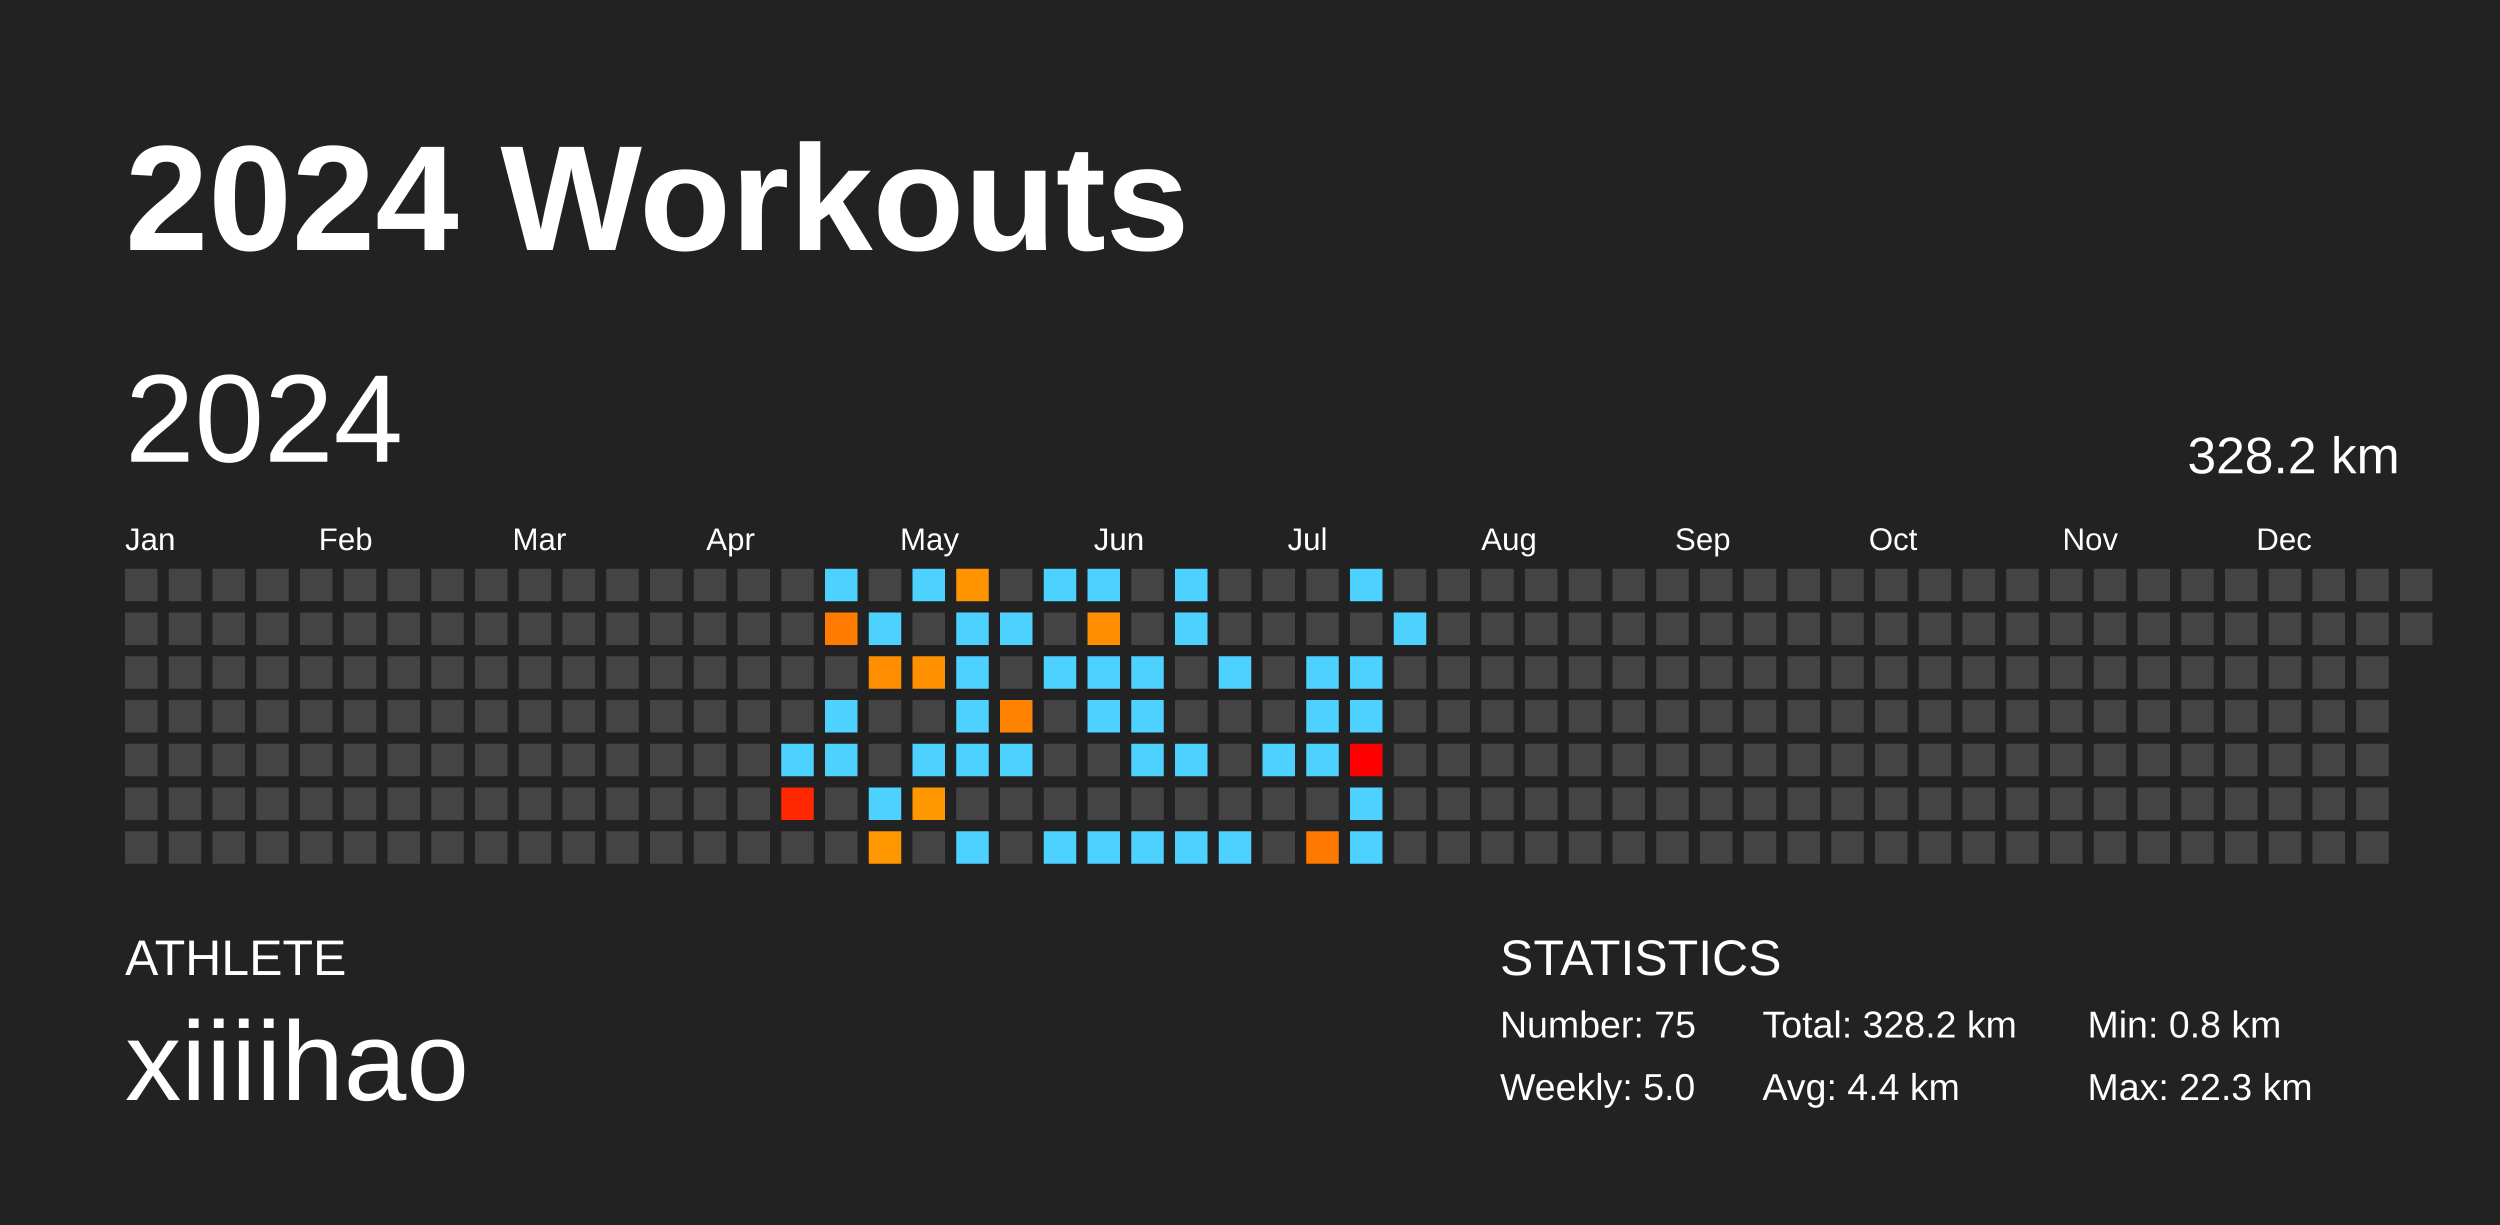
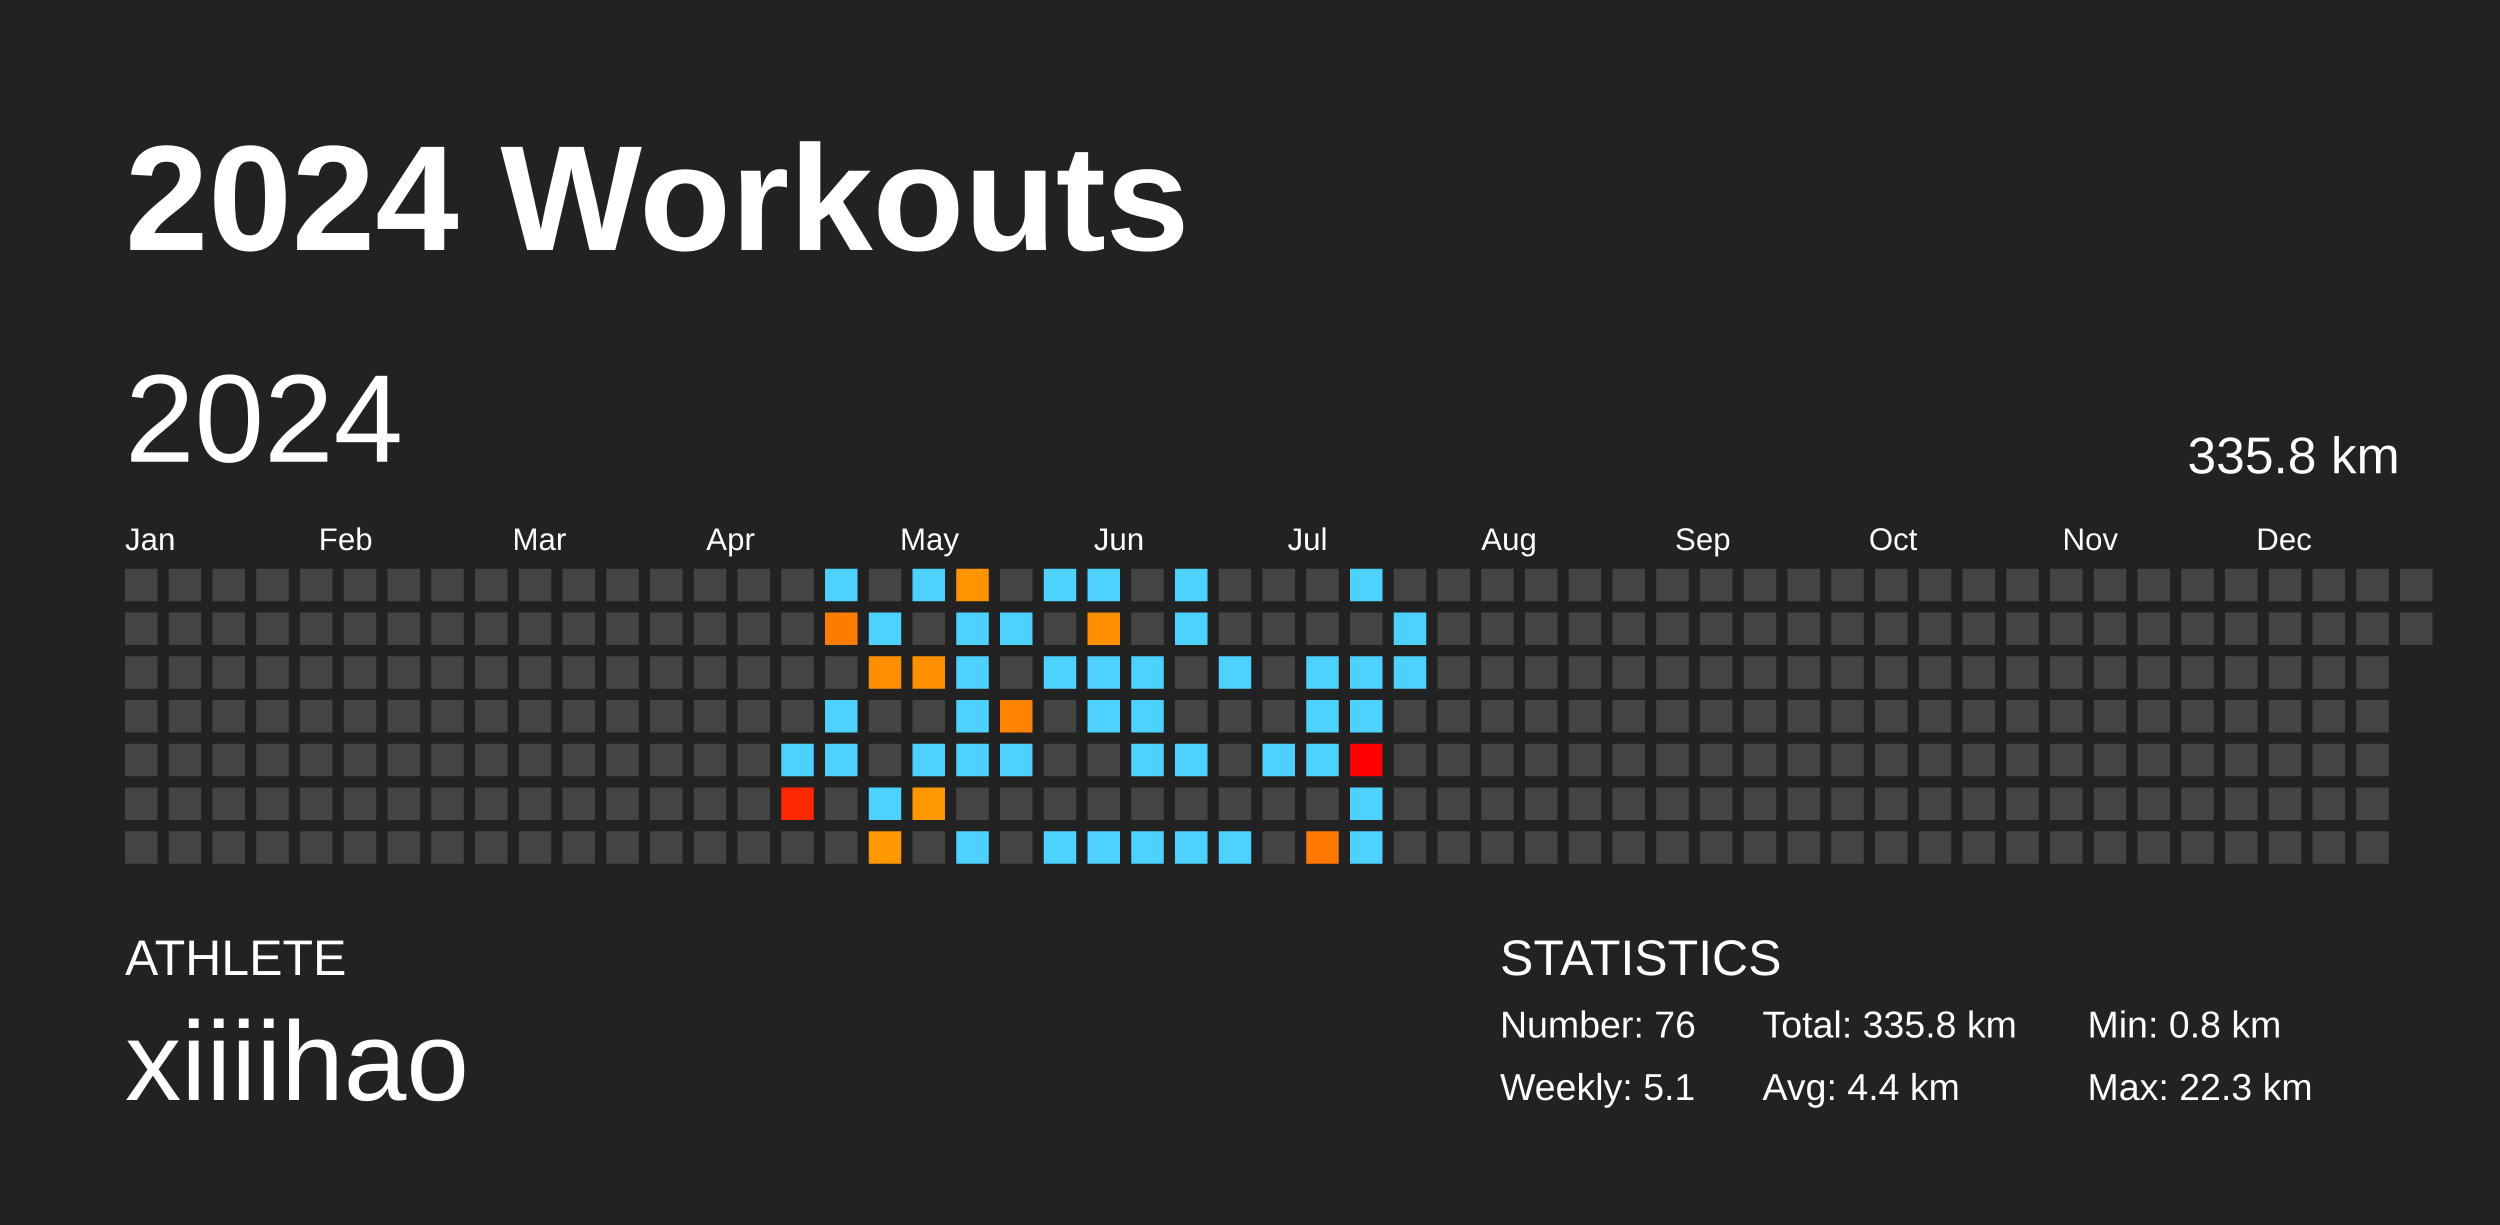
<svg xmlns="http://www.w3.org/2000/svg" baseProfile="full" height="98mm" version="1.1" viewBox="0,0,200,98" width="200mm">
  <defs />
  <rect fill="#222222" height="98" width="200" x="0" y="0" />
  <text fill="#FFFFFF" style="font-size:12px; font-family:Arial; font-weight:bold;" x="10" y="20">2024 Workouts</text>
  <text fill="#FFFFFF" style="font-size:4px; font-family:Arial" x="10" y="78">ATHLETE</text>
  <text fill="#FFFFFF" style="font-size:9px; font-family:Arial" x="10" y="88">xiiiihao</text>
  <text fill="#FFFFFF" style="font-size:4px; font-family:Arial" x="120" y="78">STATISTICS</text>
-   <text fill="#FFFFFF" style="font-size:3px; font-family:Arial" x="120" y="83">Number: 75</text>
-   <text fill="#FFFFFF" style="font-size:3px; font-family:Arial" x="120" y="88">Weekly: 5.0</text>
-   <text fill="#FFFFFF" style="font-size:3px; font-family:Arial" x="141" y="83">Total: 328.2 km</text>
+   <text fill="#FFFFFF" style="font-size:3px; font-family:Arial" x="120" y="83">Number: 76</text>
+   <text fill="#FFFFFF" style="font-size:3px; font-family:Arial" x="120" y="88">Weekly: 5.1</text>
+   <text fill="#FFFFFF" style="font-size:3px; font-family:Arial" x="141" y="83">Total: 335.8 km</text>
  <text fill="#FFFFFF" style="font-size:3px; font-family:Arial" x="141" y="88">Avg: 4.4 km</text>
  <text fill="#FFFFFF" style="font-size:3px; font-family:Arial" x="167" y="83">Min: 0.8 km</text>
  <text fill="#FFFFFF" style="font-size:3px; font-family:Arial" x="167" y="88">Max: 22.3 km</text>
  <text dominant-baseline="hanging" fill="#FFFFFF" style="font-size:10.0px; font-family:Arial;" x="10" y="30">2024</text>
-   <text dominant-baseline="hanging" fill="#FFFFFF" style="font-size:4.125px; font-family:Arial;" x="175" y="35">328.2 km</text>
+   <text dominant-baseline="hanging" fill="#FFFFFF" style="font-size:4.125px; font-family:Arial;" x="175" y="35">335.8 km</text>
  <text fill="#FFFFFF" style="font-size:2.5px; font-family:Arial" x="10.0" y="44">Jan</text>
  <text fill="#FFFFFF" style="font-size:2.5px; font-family:Arial" x="25.5" y="44">Feb</text>
  <text fill="#FFFFFF" style="font-size:2.5px; font-family:Arial" x="41.0" y="44">Mar</text>
  <text fill="#FFFFFF" style="font-size:2.5px; font-family:Arial" x="56.5" y="44">Apr</text>
  <text fill="#FFFFFF" style="font-size:2.5px; font-family:Arial" x="72.0" y="44">May</text>
  <text fill="#FFFFFF" style="font-size:2.5px; font-family:Arial" x="87.5" y="44">Jun</text>
  <text fill="#FFFFFF" style="font-size:2.5px; font-family:Arial" x="103.0" y="44">Jul</text>
  <text fill="#FFFFFF" style="font-size:2.5px; font-family:Arial" x="118.5" y="44">Aug</text>
  <text fill="#FFFFFF" style="font-size:2.5px; font-family:Arial" x="134.0" y="44">Sep</text>
  <text fill="#FFFFFF" style="font-size:2.5px; font-family:Arial" x="149.5" y="44">Oct</text>
  <text fill="#FFFFFF" style="font-size:2.5px; font-family:Arial" x="165.0" y="44">Nov</text>
  <text fill="#FFFFFF" style="font-size:2.5px; font-family:Arial" x="180.5" y="44">Dec</text>
  <rect fill="#444444" height="2.6" width="2.6" x="10.0" y="45.5" />
  <rect fill="#444444" height="2.6" width="2.6" x="10.0" y="49.0" />
  <rect fill="#444444" height="2.6" width="2.6" x="10.0" y="52.5" />
  <rect fill="#444444" height="2.6" width="2.6" x="10.0" y="56.0" />
  <rect fill="#444444" height="2.6" width="2.6" x="10.0" y="59.5" />
  <rect fill="#444444" height="2.6" width="2.6" x="10.0" y="63.0" />
  <rect fill="#444444" height="2.6" width="2.6" x="10.0" y="66.5" />
  <rect fill="#444444" height="2.6" width="2.6" x="13.5" y="45.5" />
  <rect fill="#444444" height="2.6" width="2.6" x="13.5" y="49.0" />
  <rect fill="#444444" height="2.6" width="2.6" x="13.5" y="52.5" />
  <rect fill="#444444" height="2.6" width="2.6" x="13.5" y="56.0" />
  <rect fill="#444444" height="2.6" width="2.6" x="13.5" y="59.5" />
  <rect fill="#444444" height="2.6" width="2.6" x="13.5" y="63.0" />
  <rect fill="#444444" height="2.6" width="2.6" x="13.5" y="66.5" />
  <rect fill="#444444" height="2.6" width="2.6" x="17.0" y="45.5" />
  <rect fill="#444444" height="2.6" width="2.6" x="17.0" y="49.0" />
  <rect fill="#444444" height="2.6" width="2.6" x="17.0" y="52.5" />
  <rect fill="#444444" height="2.6" width="2.6" x="17.0" y="56.0" />
  <rect fill="#444444" height="2.6" width="2.6" x="17.0" y="59.5" />
  <rect fill="#444444" height="2.6" width="2.6" x="17.0" y="63.0" />
  <rect fill="#444444" height="2.6" width="2.6" x="17.0" y="66.5" />
  <rect fill="#444444" height="2.6" width="2.6" x="20.5" y="45.5" />
  <rect fill="#444444" height="2.6" width="2.6" x="20.5" y="49.0" />
  <rect fill="#444444" height="2.6" width="2.6" x="20.5" y="52.5" />
  <rect fill="#444444" height="2.6" width="2.6" x="20.5" y="56.0" />
  <rect fill="#444444" height="2.6" width="2.6" x="20.5" y="59.5" />
  <rect fill="#444444" height="2.6" width="2.6" x="20.5" y="63.0" />
  <rect fill="#444444" height="2.6" width="2.6" x="20.5" y="66.5" />
  <rect fill="#444444" height="2.6" width="2.6" x="24.0" y="45.5" />
  <rect fill="#444444" height="2.6" width="2.6" x="24.0" y="49.0" />
  <rect fill="#444444" height="2.6" width="2.6" x="24.0" y="52.5" />
  <rect fill="#444444" height="2.6" width="2.6" x="24.0" y="56.0" />
  <rect fill="#444444" height="2.6" width="2.6" x="24.0" y="59.5" />
  <rect fill="#444444" height="2.6" width="2.6" x="24.0" y="63.0" />
  <rect fill="#444444" height="2.6" width="2.6" x="24.0" y="66.5" />
  <rect fill="#444444" height="2.6" width="2.6" x="27.5" y="45.5" />
  <rect fill="#444444" height="2.6" width="2.6" x="27.5" y="49.0" />
  <rect fill="#444444" height="2.6" width="2.6" x="27.5" y="52.5" />
  <rect fill="#444444" height="2.6" width="2.6" x="27.5" y="56.0" />
  <rect fill="#444444" height="2.6" width="2.6" x="27.5" y="59.5" />
  <rect fill="#444444" height="2.6" width="2.6" x="27.5" y="63.0" />
  <rect fill="#444444" height="2.6" width="2.6" x="27.5" y="66.5" />
  <rect fill="#444444" height="2.6" width="2.6" x="31.0" y="45.5" />
  <rect fill="#444444" height="2.6" width="2.6" x="31.0" y="49.0" />
  <rect fill="#444444" height="2.6" width="2.6" x="31.0" y="52.5" />
  <rect fill="#444444" height="2.6" width="2.6" x="31.0" y="56.0" />
  <rect fill="#444444" height="2.6" width="2.6" x="31.0" y="59.5" />
  <rect fill="#444444" height="2.6" width="2.6" x="31.0" y="63.0" />
  <rect fill="#444444" height="2.6" width="2.6" x="31.0" y="66.5" />
  <rect fill="#444444" height="2.6" width="2.6" x="34.5" y="45.5" />
  <rect fill="#444444" height="2.6" width="2.6" x="34.5" y="49.0" />
  <rect fill="#444444" height="2.6" width="2.6" x="34.5" y="52.5" />
  <rect fill="#444444" height="2.6" width="2.6" x="34.5" y="56.0" />
  <rect fill="#444444" height="2.6" width="2.6" x="34.5" y="59.5" />
  <rect fill="#444444" height="2.6" width="2.6" x="34.5" y="63.0" />
  <rect fill="#444444" height="2.6" width="2.6" x="34.5" y="66.5" />
  <rect fill="#444444" height="2.6" width="2.6" x="38.0" y="45.5" />
  <rect fill="#444444" height="2.6" width="2.6" x="38.0" y="49.0" />
  <rect fill="#444444" height="2.6" width="2.6" x="38.0" y="52.5" />
  <rect fill="#444444" height="2.6" width="2.6" x="38.0" y="56.0" />
  <rect fill="#444444" height="2.6" width="2.6" x="38.0" y="59.5" />
  <rect fill="#444444" height="2.6" width="2.6" x="38.0" y="63.0" />
  <rect fill="#444444" height="2.6" width="2.6" x="38.0" y="66.5" />
  <rect fill="#444444" height="2.6" width="2.6" x="41.5" y="45.5" />
  <rect fill="#444444" height="2.6" width="2.6" x="41.5" y="49.0" />
  <rect fill="#444444" height="2.6" width="2.6" x="41.5" y="52.5" />
  <rect fill="#444444" height="2.6" width="2.6" x="41.5" y="56.0" />
  <rect fill="#444444" height="2.6" width="2.6" x="41.5" y="59.5" />
  <rect fill="#444444" height="2.6" width="2.6" x="41.5" y="63.0" />
  <rect fill="#444444" height="2.6" width="2.6" x="41.5" y="66.5" />
  <rect fill="#444444" height="2.6" width="2.6" x="45.0" y="45.5" />
  <rect fill="#444444" height="2.6" width="2.6" x="45.0" y="49.0" />
  <rect fill="#444444" height="2.6" width="2.6" x="45.0" y="52.5" />
  <rect fill="#444444" height="2.6" width="2.6" x="45.0" y="56.0" />
  <rect fill="#444444" height="2.6" width="2.6" x="45.0" y="59.5" />
  <rect fill="#444444" height="2.6" width="2.6" x="45.0" y="63.0" />
  <rect fill="#444444" height="2.6" width="2.6" x="45.0" y="66.5" />
  <rect fill="#444444" height="2.6" width="2.6" x="48.5" y="45.5" />
  <rect fill="#444444" height="2.6" width="2.6" x="48.5" y="49.0" />
  <rect fill="#444444" height="2.6" width="2.6" x="48.5" y="52.5" />
  <rect fill="#444444" height="2.6" width="2.6" x="48.5" y="56.0" />
  <rect fill="#444444" height="2.6" width="2.6" x="48.5" y="59.5" />
  <rect fill="#444444" height="2.6" width="2.6" x="48.5" y="63.0" />
  <rect fill="#444444" height="2.6" width="2.6" x="48.5" y="66.5" />
  <rect fill="#444444" height="2.6" width="2.6" x="52.0" y="45.5" />
  <rect fill="#444444" height="2.6" width="2.6" x="52.0" y="49.0" />
  <rect fill="#444444" height="2.6" width="2.6" x="52.0" y="52.5" />
  <rect fill="#444444" height="2.6" width="2.6" x="52.0" y="56.0" />
  <rect fill="#444444" height="2.6" width="2.6" x="52.0" y="59.5" />
  <rect fill="#444444" height="2.6" width="2.6" x="52.0" y="63.0" />
  <rect fill="#444444" height="2.6" width="2.6" x="52.0" y="66.5" />
  <rect fill="#444444" height="2.6" width="2.6" x="55.5" y="45.5" />
  <rect fill="#444444" height="2.6" width="2.6" x="55.5" y="49.0" />
  <rect fill="#444444" height="2.6" width="2.6" x="55.5" y="52.5" />
  <rect fill="#444444" height="2.6" width="2.6" x="55.5" y="56.0" />
  <rect fill="#444444" height="2.6" width="2.6" x="55.5" y="59.5" />
  <rect fill="#444444" height="2.6" width="2.6" x="55.5" y="63.0" />
  <rect fill="#444444" height="2.6" width="2.6" x="55.5" y="66.5" />
  <rect fill="#444444" height="2.6" width="2.6" x="59.0" y="45.5" />
  <rect fill="#444444" height="2.6" width="2.6" x="59.0" y="49.0" />
  <rect fill="#444444" height="2.6" width="2.6" x="59.0" y="52.5" />
  <rect fill="#444444" height="2.6" width="2.6" x="59.0" y="56.0" />
  <rect fill="#444444" height="2.6" width="2.6" x="59.0" y="59.5" />
  <rect fill="#444444" height="2.6" width="2.6" x="59.0" y="63.0" />
  <rect fill="#444444" height="2.6" width="2.6" x="59.0" y="66.5" />
  <rect fill="#444444" height="2.6" width="2.6" x="62.5" y="45.5" />
  <rect fill="#444444" height="2.6" width="2.6" x="62.5" y="49.0" />
  <rect fill="#444444" height="2.6" width="2.6" x="62.5" y="52.5" />
  <rect fill="#444444" height="2.6" width="2.6" x="62.5" y="56.0" />
  <rect fill="#4dd2ff" height="2.6" width="2.6" x="62.5" y="59.5" />
  <rect fill="#ff2800" height="2.6" width="2.6" x="62.5" y="63.0" />
  <rect fill="#444444" height="2.6" width="2.6" x="62.5" y="66.5" />
  <rect fill="#4dd2ff" height="2.6" width="2.6" x="66.0" y="45.5" />
  <rect fill="#ff7c00" height="2.6" width="2.6" x="66.0" y="49.0" />
  <rect fill="#444444" height="2.6" width="2.6" x="66.0" y="52.5" />
  <rect fill="#4dd2ff" height="2.6" width="2.6" x="66.0" y="56.0" />
  <rect fill="#4dd2ff" height="2.6" width="2.6" x="66.0" y="59.5" />
  <rect fill="#444444" height="2.6" width="2.6" x="66.0" y="63.0" />
  <rect fill="#444444" height="2.6" width="2.6" x="66.0" y="66.5" />
  <rect fill="#444444" height="2.6" width="2.6" x="69.5" y="45.5" />
  <rect fill="#4dd2ff" height="2.6" width="2.6" x="69.5" y="49.0" />
  <rect fill="#ff8f00" height="2.6" width="2.6" x="69.5" y="52.5" />
  <rect fill="#444444" height="2.6" width="2.6" x="69.5" y="56.0" />
  <rect fill="#444444" height="2.6" width="2.6" x="69.5" y="59.5" />
  <rect fill="#4dd2ff" height="2.6" width="2.6" x="69.5" y="63.0" />
  <rect fill="#ff9700" height="2.6" width="2.6" x="69.5" y="66.5" />
  <rect fill="#4dd2ff" height="2.6" width="2.6" x="73.0" y="45.5" />
  <rect fill="#444444" height="2.6" width="2.6" x="73.0" y="49.0" />
  <rect fill="#ff9100" height="2.6" width="2.6" x="73.0" y="52.5" />
  <rect fill="#444444" height="2.6" width="2.6" x="73.0" y="56.0" />
  <rect fill="#4dd2ff" height="2.6" width="2.6" x="73.0" y="59.5" />
  <rect fill="#ff9700" height="2.6" width="2.6" x="73.0" y="63.0" />
  <rect fill="#444444" height="2.6" width="2.6" x="73.0" y="66.5" />
  <rect fill="#ff9400" height="2.6" width="2.6" x="76.5" y="45.5" />
  <rect fill="#4dd2ff" height="2.6" width="2.6" x="76.5" y="49.0" />
  <rect fill="#4dd2ff" height="2.6" width="2.6" x="76.5" y="52.5" />
  <rect fill="#4dd2ff" height="2.6" width="2.6" x="76.5" y="56.0" />
  <rect fill="#4dd2ff" height="2.6" width="2.6" x="76.5" y="59.5" />
  <rect fill="#444444" height="2.6" width="2.6" x="76.5" y="63.0" />
  <rect fill="#4dd2ff" height="2.6" width="2.6" x="76.5" y="66.5" />
  <rect fill="#444444" height="2.6" width="2.6" x="80.0" y="45.5" />
  <rect fill="#4dd2ff" height="2.6" width="2.6" x="80.0" y="49.0" />
  <rect fill="#444444" height="2.6" width="2.6" x="80.0" y="52.5" />
  <rect fill="#ff8300" height="2.6" width="2.6" x="80.0" y="56.0" />
  <rect fill="#4dd2ff" height="2.6" width="2.6" x="80.0" y="59.5" />
  <rect fill="#444444" height="2.6" width="2.6" x="80.0" y="63.0" />
  <rect fill="#444444" height="2.6" width="2.6" x="80.0" y="66.5" />
  <rect fill="#4dd2ff" height="2.6" width="2.6" x="83.5" y="45.5" />
  <rect fill="#444444" height="2.6" width="2.6" x="83.5" y="49.0" />
  <rect fill="#4dd2ff" height="2.6" width="2.6" x="83.5" y="52.5" />
  <rect fill="#444444" height="2.6" width="2.6" x="83.5" y="56.0" />
  <rect fill="#444444" height="2.6" width="2.6" x="83.5" y="59.5" />
  <rect fill="#444444" height="2.6" width="2.6" x="83.5" y="63.0" />
  <rect fill="#4dd2ff" height="2.6" width="2.6" x="83.5" y="66.5" />
  <rect fill="#4dd2ff" height="2.6" width="2.6" x="87.0" y="45.5" />
  <rect fill="#ff8f00" height="2.6" width="2.6" x="87.0" y="49.0" />
  <rect fill="#4dd2ff" height="2.6" width="2.6" x="87.0" y="52.5" />
  <rect fill="#4dd2ff" height="2.6" width="2.6" x="87.0" y="56.0" />
  <rect fill="#444444" height="2.6" width="2.6" x="87.0" y="59.5" />
  <rect fill="#444444" height="2.6" width="2.6" x="87.0" y="63.0" />
  <rect fill="#4dd2ff" height="2.6" width="2.6" x="87.0" y="66.5" />
  <rect fill="#444444" height="2.6" width="2.6" x="90.5" y="45.5" />
  <rect fill="#444444" height="2.6" width="2.6" x="90.5" y="49.0" />
  <rect fill="#4dd2ff" height="2.6" width="2.6" x="90.5" y="52.5" />
  <rect fill="#4dd2ff" height="2.6" width="2.6" x="90.5" y="56.0" />
  <rect fill="#4dd2ff" height="2.6" width="2.6" x="90.5" y="59.5" />
  <rect fill="#444444" height="2.6" width="2.6" x="90.5" y="63.0" />
  <rect fill="#4dd2ff" height="2.6" width="2.6" x="90.5" y="66.5" />
  <rect fill="#4dd2ff" height="2.6" width="2.6" x="94.0" y="45.5" />
  <rect fill="#4dd2ff" height="2.6" width="2.6" x="94.0" y="49.0" />
  <rect fill="#444444" height="2.6" width="2.6" x="94.0" y="52.5" />
  <rect fill="#444444" height="2.6" width="2.6" x="94.0" y="56.0" />
  <rect fill="#4dd2ff" height="2.6" width="2.6" x="94.0" y="59.5" />
  <rect fill="#444444" height="2.6" width="2.6" x="94.0" y="63.0" />
  <rect fill="#4dd2ff" height="2.6" width="2.6" x="94.0" y="66.5" />
  <rect fill="#444444" height="2.6" width="2.6" x="97.5" y="45.5" />
  <rect fill="#444444" height="2.6" width="2.6" x="97.5" y="49.0" />
  <rect fill="#4dd2ff" height="2.6" width="2.6" x="97.5" y="52.5" />
  <rect fill="#444444" height="2.6" width="2.6" x="97.5" y="56.0" />
  <rect fill="#444444" height="2.6" width="2.6" x="97.5" y="59.5" />
  <rect fill="#444444" height="2.6" width="2.6" x="97.5" y="63.0" />
  <rect fill="#4dd2ff" height="2.6" width="2.6" x="97.5" y="66.5" />
  <rect fill="#444444" height="2.6" width="2.6" x="101.0" y="45.5" />
  <rect fill="#444444" height="2.6" width="2.6" x="101.0" y="49.0" />
  <rect fill="#444444" height="2.6" width="2.6" x="101.0" y="52.5" />
  <rect fill="#444444" height="2.6" width="2.6" x="101.0" y="56.0" />
  <rect fill="#4dd2ff" height="2.6" width="2.6" x="101.0" y="59.5" />
  <rect fill="#444444" height="2.6" width="2.6" x="101.0" y="63.0" />
  <rect fill="#444444" height="2.6" width="2.6" x="101.0" y="66.5" />
  <rect fill="#444444" height="2.6" width="2.6" x="104.5" y="45.5" />
  <rect fill="#444444" height="2.6" width="2.6" x="104.5" y="49.0" />
  <rect fill="#4dd2ff" height="2.6" width="2.6" x="104.5" y="52.5" />
  <rect fill="#4dd2ff" height="2.6" width="2.6" x="104.5" y="56.0" />
  <rect fill="#4dd2ff" height="2.6" width="2.6" x="104.5" y="59.5" />
  <rect fill="#444444" height="2.6" width="2.6" x="104.5" y="63.0" />
  <rect fill="#ff7800" height="2.6" width="2.6" x="104.5" y="66.5" />
  <rect fill="#4dd2ff" height="2.6" width="2.6" x="108.0" y="45.5" />
  <rect fill="#444444" height="2.6" width="2.6" x="108.0" y="49.0" />
  <rect fill="#4dd2ff" height="2.6" width="2.6" x="108.0" y="52.5" />
  <rect fill="#4dd2ff" height="2.6" width="2.6" x="108.0" y="56.0" />
  <rect fill="red" height="2.6" width="2.6" x="108.0" y="59.5" />
  <rect fill="#4dd2ff" height="2.6" width="2.6" x="108.0" y="63.0" />
  <rect fill="#4dd2ff" height="2.6" width="2.6" x="108.0" y="66.5" />
  <rect fill="#444444" height="2.6" width="2.6" x="111.5" y="45.5" />
  <rect fill="#4dd2ff" height="2.6" width="2.6" x="111.5" y="49.0" />
-   <rect fill="#444444" height="2.6" width="2.6" x="111.5" y="52.5" />
+   <rect fill="#4dd2ff" height="2.6" width="2.6" x="111.5" y="52.5" />
  <rect fill="#444444" height="2.6" width="2.6" x="111.5" y="56.0" />
  <rect fill="#444444" height="2.6" width="2.6" x="111.5" y="59.5" />
  <rect fill="#444444" height="2.6" width="2.6" x="111.5" y="63.0" />
  <rect fill="#444444" height="2.6" width="2.6" x="111.5" y="66.5" />
  <rect fill="#444444" height="2.6" width="2.6" x="115.0" y="45.5" />
  <rect fill="#444444" height="2.6" width="2.6" x="115.0" y="49.0" />
  <rect fill="#444444" height="2.6" width="2.6" x="115.0" y="52.5" />
  <rect fill="#444444" height="2.6" width="2.6" x="115.0" y="56.0" />
  <rect fill="#444444" height="2.6" width="2.6" x="115.0" y="59.5" />
  <rect fill="#444444" height="2.6" width="2.6" x="115.0" y="63.0" />
  <rect fill="#444444" height="2.6" width="2.6" x="115.0" y="66.5" />
  <rect fill="#444444" height="2.6" width="2.6" x="118.5" y="45.5" />
  <rect fill="#444444" height="2.6" width="2.6" x="118.5" y="49.0" />
  <rect fill="#444444" height="2.6" width="2.6" x="118.5" y="52.5" />
  <rect fill="#444444" height="2.6" width="2.6" x="118.5" y="56.0" />
  <rect fill="#444444" height="2.6" width="2.6" x="118.5" y="59.5" />
  <rect fill="#444444" height="2.6" width="2.6" x="118.5" y="63.0" />
  <rect fill="#444444" height="2.6" width="2.6" x="118.5" y="66.5" />
  <rect fill="#444444" height="2.6" width="2.6" x="122.0" y="45.5" />
  <rect fill="#444444" height="2.6" width="2.6" x="122.0" y="49.0" />
  <rect fill="#444444" height="2.6" width="2.6" x="122.0" y="52.5" />
  <rect fill="#444444" height="2.6" width="2.6" x="122.0" y="56.0" />
  <rect fill="#444444" height="2.6" width="2.6" x="122.0" y="59.5" />
  <rect fill="#444444" height="2.6" width="2.6" x="122.0" y="63.0" />
  <rect fill="#444444" height="2.6" width="2.6" x="122.0" y="66.5" />
  <rect fill="#444444" height="2.6" width="2.6" x="125.5" y="45.5" />
  <rect fill="#444444" height="2.6" width="2.6" x="125.5" y="49.0" />
  <rect fill="#444444" height="2.6" width="2.6" x="125.5" y="52.5" />
  <rect fill="#444444" height="2.6" width="2.6" x="125.5" y="56.0" />
  <rect fill="#444444" height="2.6" width="2.6" x="125.5" y="59.5" />
  <rect fill="#444444" height="2.6" width="2.6" x="125.5" y="63.0" />
  <rect fill="#444444" height="2.6" width="2.6" x="125.5" y="66.5" />
  <rect fill="#444444" height="2.6" width="2.6" x="129.0" y="45.5" />
  <rect fill="#444444" height="2.6" width="2.6" x="129.0" y="49.0" />
  <rect fill="#444444" height="2.6" width="2.6" x="129.0" y="52.5" />
  <rect fill="#444444" height="2.6" width="2.6" x="129.0" y="56.0" />
  <rect fill="#444444" height="2.6" width="2.6" x="129.0" y="59.5" />
  <rect fill="#444444" height="2.6" width="2.6" x="129.0" y="63.0" />
  <rect fill="#444444" height="2.6" width="2.6" x="129.0" y="66.5" />
  <rect fill="#444444" height="2.6" width="2.6" x="132.5" y="45.5" />
  <rect fill="#444444" height="2.6" width="2.6" x="132.5" y="49.0" />
  <rect fill="#444444" height="2.6" width="2.6" x="132.5" y="52.5" />
  <rect fill="#444444" height="2.6" width="2.6" x="132.5" y="56.0" />
  <rect fill="#444444" height="2.6" width="2.6" x="132.5" y="59.5" />
  <rect fill="#444444" height="2.6" width="2.6" x="132.5" y="63.0" />
  <rect fill="#444444" height="2.6" width="2.6" x="132.5" y="66.5" />
  <rect fill="#444444" height="2.6" width="2.6" x="136.0" y="45.5" />
  <rect fill="#444444" height="2.6" width="2.6" x="136.0" y="49.0" />
  <rect fill="#444444" height="2.6" width="2.6" x="136.0" y="52.5" />
  <rect fill="#444444" height="2.6" width="2.6" x="136.0" y="56.0" />
  <rect fill="#444444" height="2.6" width="2.6" x="136.0" y="59.5" />
  <rect fill="#444444" height="2.6" width="2.6" x="136.0" y="63.0" />
  <rect fill="#444444" height="2.6" width="2.6" x="136.0" y="66.5" />
  <rect fill="#444444" height="2.6" width="2.6" x="139.5" y="45.5" />
  <rect fill="#444444" height="2.6" width="2.6" x="139.5" y="49.0" />
  <rect fill="#444444" height="2.6" width="2.6" x="139.5" y="52.5" />
  <rect fill="#444444" height="2.6" width="2.6" x="139.5" y="56.0" />
  <rect fill="#444444" height="2.6" width="2.6" x="139.5" y="59.5" />
  <rect fill="#444444" height="2.6" width="2.6" x="139.5" y="63.0" />
  <rect fill="#444444" height="2.6" width="2.6" x="139.5" y="66.5" />
  <rect fill="#444444" height="2.6" width="2.6" x="143.0" y="45.5" />
  <rect fill="#444444" height="2.6" width="2.6" x="143.0" y="49.0" />
  <rect fill="#444444" height="2.6" width="2.6" x="143.0" y="52.5" />
  <rect fill="#444444" height="2.6" width="2.6" x="143.0" y="56.0" />
  <rect fill="#444444" height="2.6" width="2.6" x="143.0" y="59.5" />
  <rect fill="#444444" height="2.6" width="2.6" x="143.0" y="63.0" />
  <rect fill="#444444" height="2.6" width="2.6" x="143.0" y="66.5" />
  <rect fill="#444444" height="2.6" width="2.6" x="146.5" y="45.5" />
  <rect fill="#444444" height="2.6" width="2.6" x="146.5" y="49.0" />
  <rect fill="#444444" height="2.6" width="2.6" x="146.5" y="52.5" />
  <rect fill="#444444" height="2.6" width="2.6" x="146.5" y="56.0" />
  <rect fill="#444444" height="2.6" width="2.6" x="146.5" y="59.5" />
  <rect fill="#444444" height="2.6" width="2.6" x="146.5" y="63.0" />
  <rect fill="#444444" height="2.6" width="2.6" x="146.5" y="66.5" />
  <rect fill="#444444" height="2.6" width="2.6" x="150.0" y="45.5" />
  <rect fill="#444444" height="2.6" width="2.6" x="150.0" y="49.0" />
  <rect fill="#444444" height="2.6" width="2.6" x="150.0" y="52.5" />
  <rect fill="#444444" height="2.6" width="2.6" x="150.0" y="56.0" />
  <rect fill="#444444" height="2.6" width="2.6" x="150.0" y="59.5" />
  <rect fill="#444444" height="2.6" width="2.6" x="150.0" y="63.0" />
  <rect fill="#444444" height="2.6" width="2.6" x="150.0" y="66.5" />
  <rect fill="#444444" height="2.6" width="2.6" x="153.5" y="45.5" />
  <rect fill="#444444" height="2.6" width="2.6" x="153.5" y="49.0" />
  <rect fill="#444444" height="2.6" width="2.6" x="153.5" y="52.5" />
  <rect fill="#444444" height="2.6" width="2.6" x="153.5" y="56.0" />
  <rect fill="#444444" height="2.6" width="2.6" x="153.5" y="59.5" />
  <rect fill="#444444" height="2.6" width="2.6" x="153.5" y="63.0" />
  <rect fill="#444444" height="2.6" width="2.6" x="153.5" y="66.5" />
  <rect fill="#444444" height="2.6" width="2.6" x="157.0" y="45.5" />
  <rect fill="#444444" height="2.6" width="2.6" x="157.0" y="49.0" />
  <rect fill="#444444" height="2.6" width="2.6" x="157.0" y="52.5" />
  <rect fill="#444444" height="2.6" width="2.6" x="157.0" y="56.0" />
  <rect fill="#444444" height="2.6" width="2.6" x="157.0" y="59.5" />
  <rect fill="#444444" height="2.6" width="2.6" x="157.0" y="63.0" />
  <rect fill="#444444" height="2.6" width="2.6" x="157.0" y="66.5" />
  <rect fill="#444444" height="2.6" width="2.6" x="160.5" y="45.5" />
  <rect fill="#444444" height="2.6" width="2.6" x="160.5" y="49.0" />
  <rect fill="#444444" height="2.6" width="2.6" x="160.5" y="52.5" />
  <rect fill="#444444" height="2.6" width="2.6" x="160.5" y="56.0" />
  <rect fill="#444444" height="2.6" width="2.6" x="160.5" y="59.5" />
  <rect fill="#444444" height="2.6" width="2.6" x="160.5" y="63.0" />
  <rect fill="#444444" height="2.6" width="2.6" x="160.5" y="66.5" />
  <rect fill="#444444" height="2.6" width="2.6" x="164.0" y="45.5" />
  <rect fill="#444444" height="2.6" width="2.6" x="164.0" y="49.0" />
  <rect fill="#444444" height="2.6" width="2.6" x="164.0" y="52.5" />
  <rect fill="#444444" height="2.6" width="2.6" x="164.0" y="56.0" />
  <rect fill="#444444" height="2.6" width="2.6" x="164.0" y="59.5" />
  <rect fill="#444444" height="2.6" width="2.6" x="164.0" y="63.0" />
  <rect fill="#444444" height="2.6" width="2.6" x="164.0" y="66.5" />
  <rect fill="#444444" height="2.6" width="2.6" x="167.5" y="45.5" />
  <rect fill="#444444" height="2.6" width="2.6" x="167.5" y="49.0" />
  <rect fill="#444444" height="2.6" width="2.6" x="167.5" y="52.5" />
  <rect fill="#444444" height="2.6" width="2.6" x="167.5" y="56.0" />
  <rect fill="#444444" height="2.6" width="2.6" x="167.5" y="59.5" />
  <rect fill="#444444" height="2.6" width="2.6" x="167.5" y="63.0" />
  <rect fill="#444444" height="2.6" width="2.6" x="167.5" y="66.5" />
  <rect fill="#444444" height="2.6" width="2.6" x="171.0" y="45.5" />
  <rect fill="#444444" height="2.6" width="2.6" x="171.0" y="49.0" />
  <rect fill="#444444" height="2.6" width="2.6" x="171.0" y="52.5" />
  <rect fill="#444444" height="2.6" width="2.6" x="171.0" y="56.0" />
  <rect fill="#444444" height="2.6" width="2.6" x="171.0" y="59.5" />
  <rect fill="#444444" height="2.6" width="2.6" x="171.0" y="63.0" />
  <rect fill="#444444" height="2.6" width="2.6" x="171.0" y="66.5" />
  <rect fill="#444444" height="2.6" width="2.6" x="174.5" y="45.5" />
  <rect fill="#444444" height="2.6" width="2.6" x="174.5" y="49.0" />
  <rect fill="#444444" height="2.6" width="2.6" x="174.5" y="52.5" />
  <rect fill="#444444" height="2.6" width="2.6" x="174.5" y="56.0" />
  <rect fill="#444444" height="2.6" width="2.6" x="174.5" y="59.5" />
  <rect fill="#444444" height="2.6" width="2.6" x="174.5" y="63.0" />
  <rect fill="#444444" height="2.6" width="2.6" x="174.5" y="66.5" />
  <rect fill="#444444" height="2.6" width="2.6" x="178.0" y="45.5" />
  <rect fill="#444444" height="2.6" width="2.6" x="178.0" y="49.0" />
  <rect fill="#444444" height="2.6" width="2.6" x="178.0" y="52.5" />
  <rect fill="#444444" height="2.6" width="2.6" x="178.0" y="56.0" />
  <rect fill="#444444" height="2.6" width="2.6" x="178.0" y="59.5" />
  <rect fill="#444444" height="2.6" width="2.6" x="178.0" y="63.0" />
  <rect fill="#444444" height="2.6" width="2.6" x="178.0" y="66.5" />
  <rect fill="#444444" height="2.6" width="2.6" x="181.5" y="45.5" />
  <rect fill="#444444" height="2.6" width="2.6" x="181.5" y="49.0" />
  <rect fill="#444444" height="2.6" width="2.6" x="181.5" y="52.5" />
  <rect fill="#444444" height="2.6" width="2.6" x="181.5" y="56.0" />
  <rect fill="#444444" height="2.6" width="2.6" x="181.5" y="59.5" />
  <rect fill="#444444" height="2.6" width="2.6" x="181.5" y="63.0" />
  <rect fill="#444444" height="2.6" width="2.6" x="181.5" y="66.5" />
  <rect fill="#444444" height="2.6" width="2.6" x="185.0" y="45.5" />
  <rect fill="#444444" height="2.6" width="2.6" x="185.0" y="49.0" />
  <rect fill="#444444" height="2.6" width="2.6" x="185.0" y="52.5" />
  <rect fill="#444444" height="2.6" width="2.6" x="185.0" y="56.0" />
  <rect fill="#444444" height="2.6" width="2.6" x="185.0" y="59.5" />
  <rect fill="#444444" height="2.6" width="2.6" x="185.0" y="63.0" />
  <rect fill="#444444" height="2.6" width="2.6" x="185.0" y="66.5" />
  <rect fill="#444444" height="2.6" width="2.6" x="188.5" y="45.5" />
  <rect fill="#444444" height="2.6" width="2.6" x="188.5" y="49.0" />
  <rect fill="#444444" height="2.6" width="2.6" x="188.5" y="52.5" />
  <rect fill="#444444" height="2.6" width="2.6" x="188.5" y="56.0" />
  <rect fill="#444444" height="2.6" width="2.6" x="188.5" y="59.5" />
  <rect fill="#444444" height="2.6" width="2.6" x="188.5" y="63.0" />
  <rect fill="#444444" height="2.6" width="2.6" x="188.5" y="66.5" />
  <rect fill="#444444" height="2.6" width="2.6" x="192.0" y="45.5" />
  <rect fill="#444444" height="2.6" width="2.6" x="192.0" y="49.0" />
</svg>
